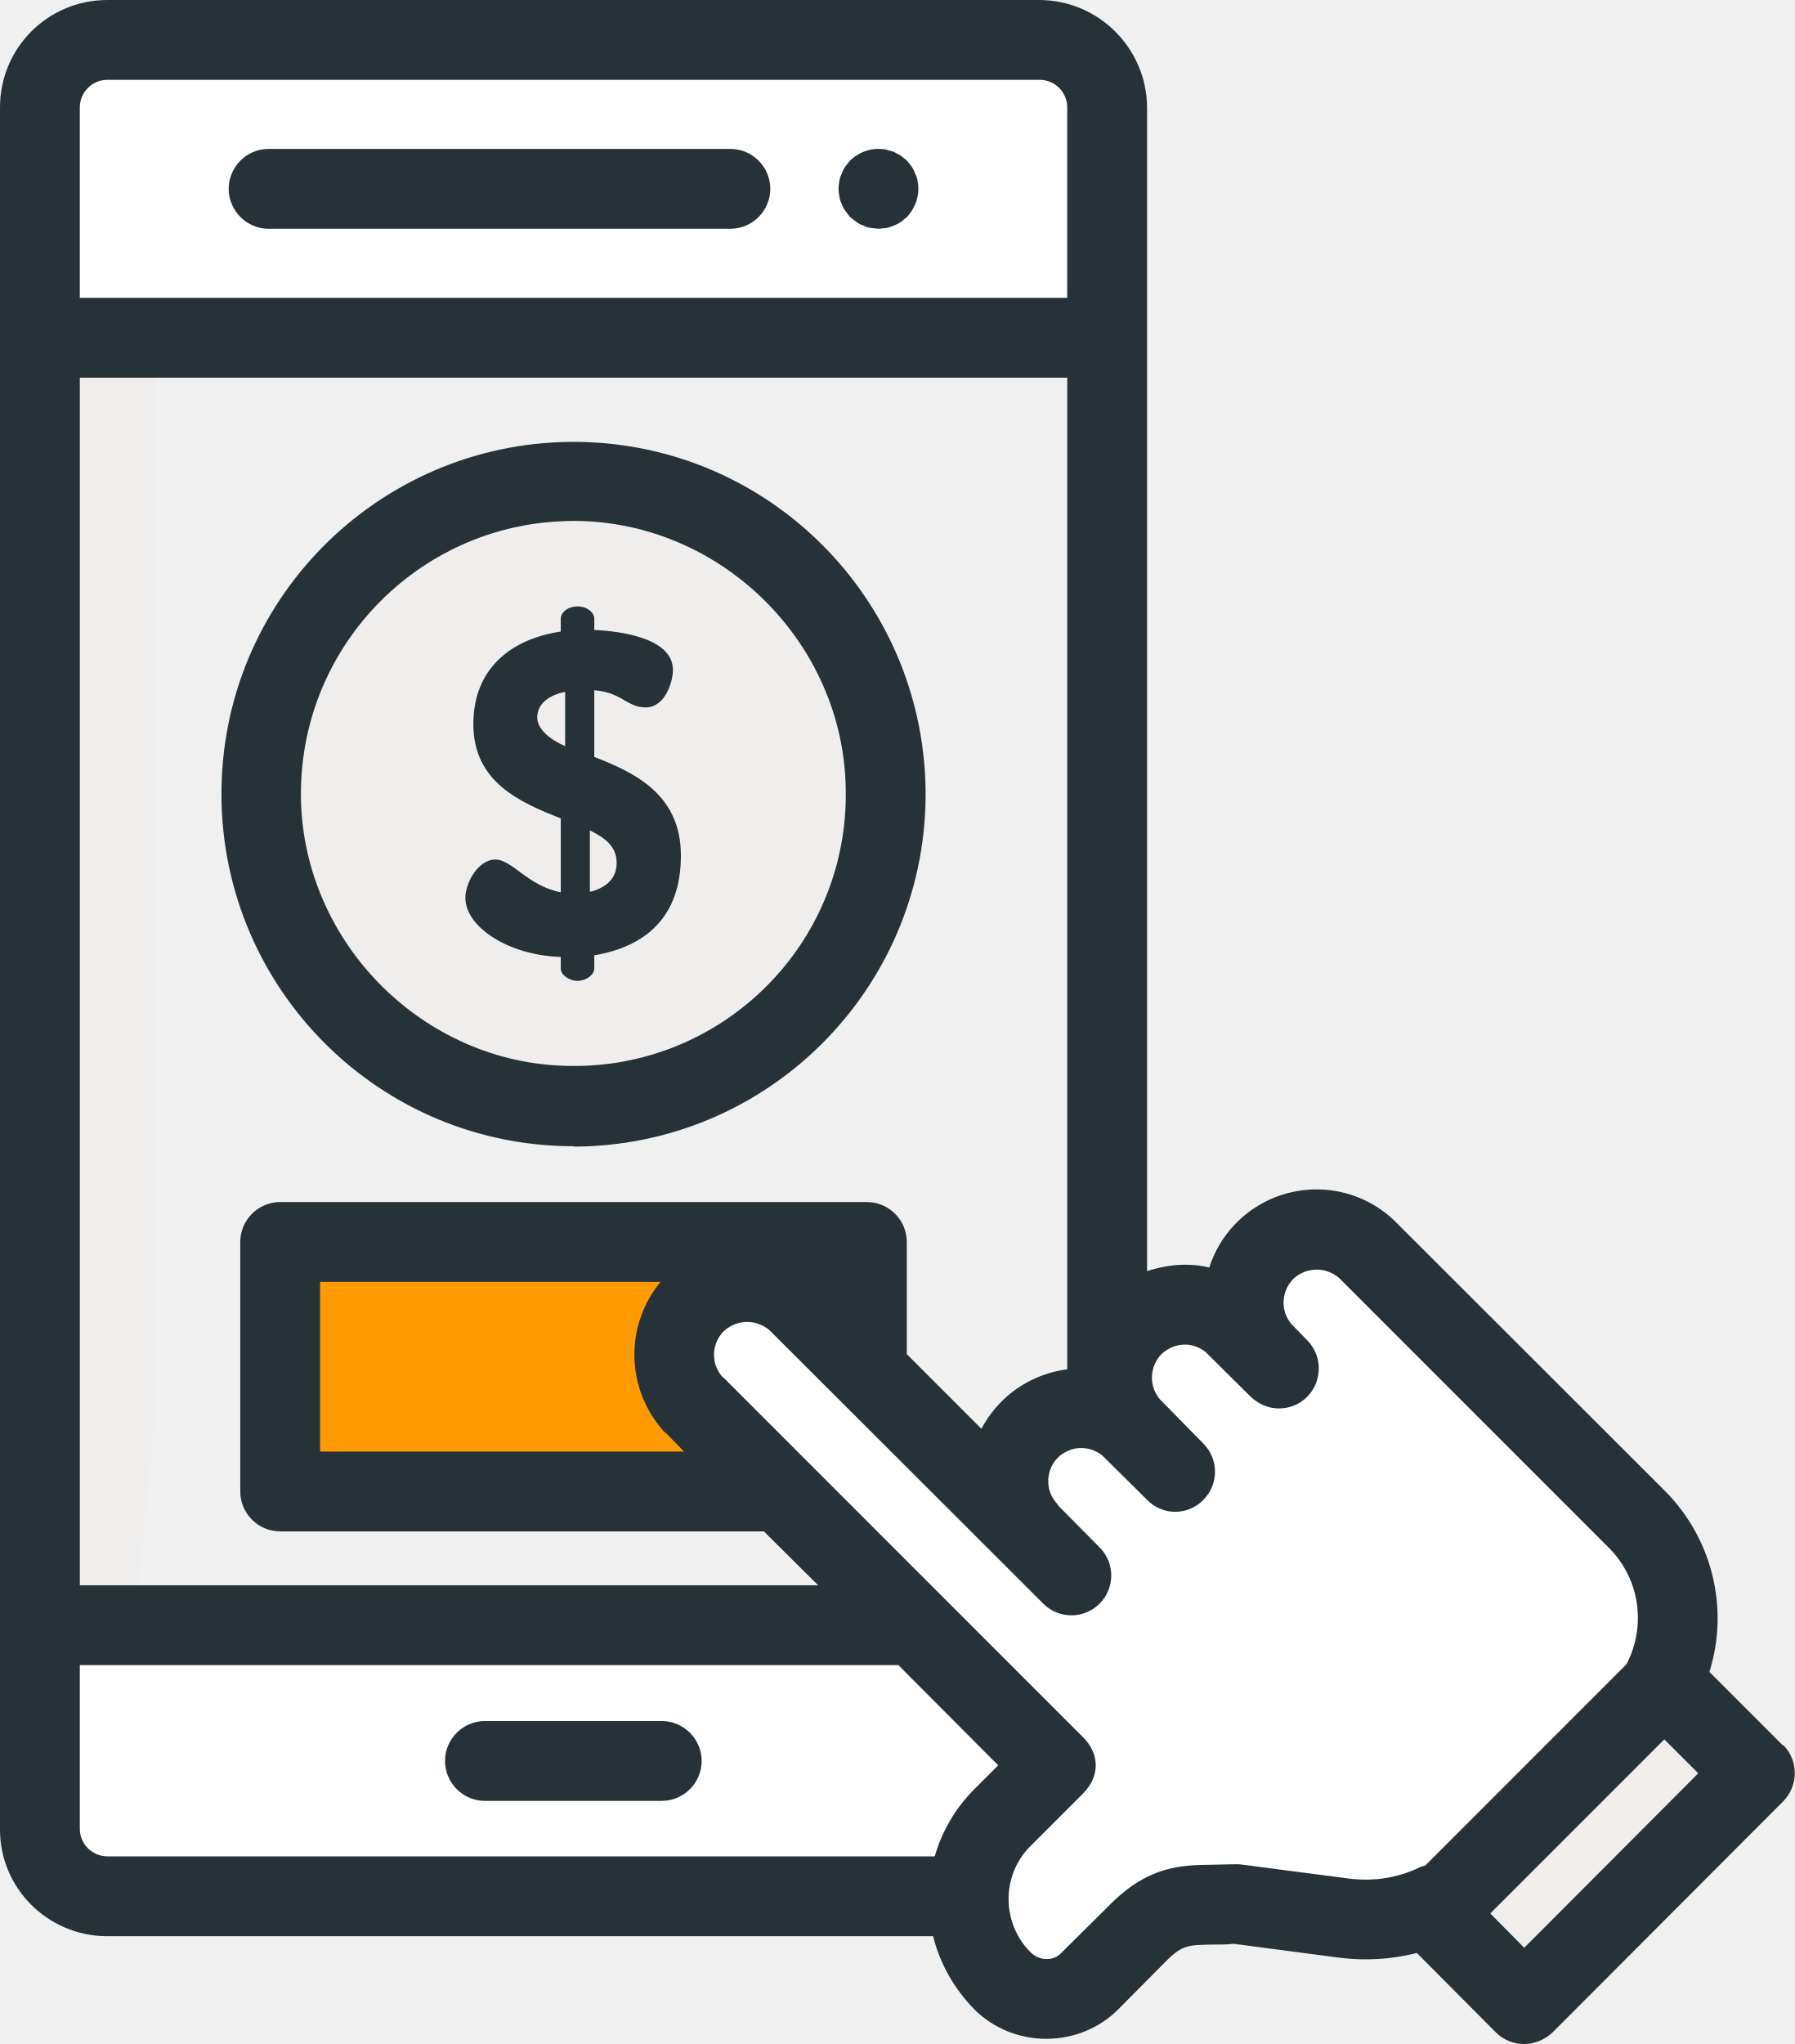
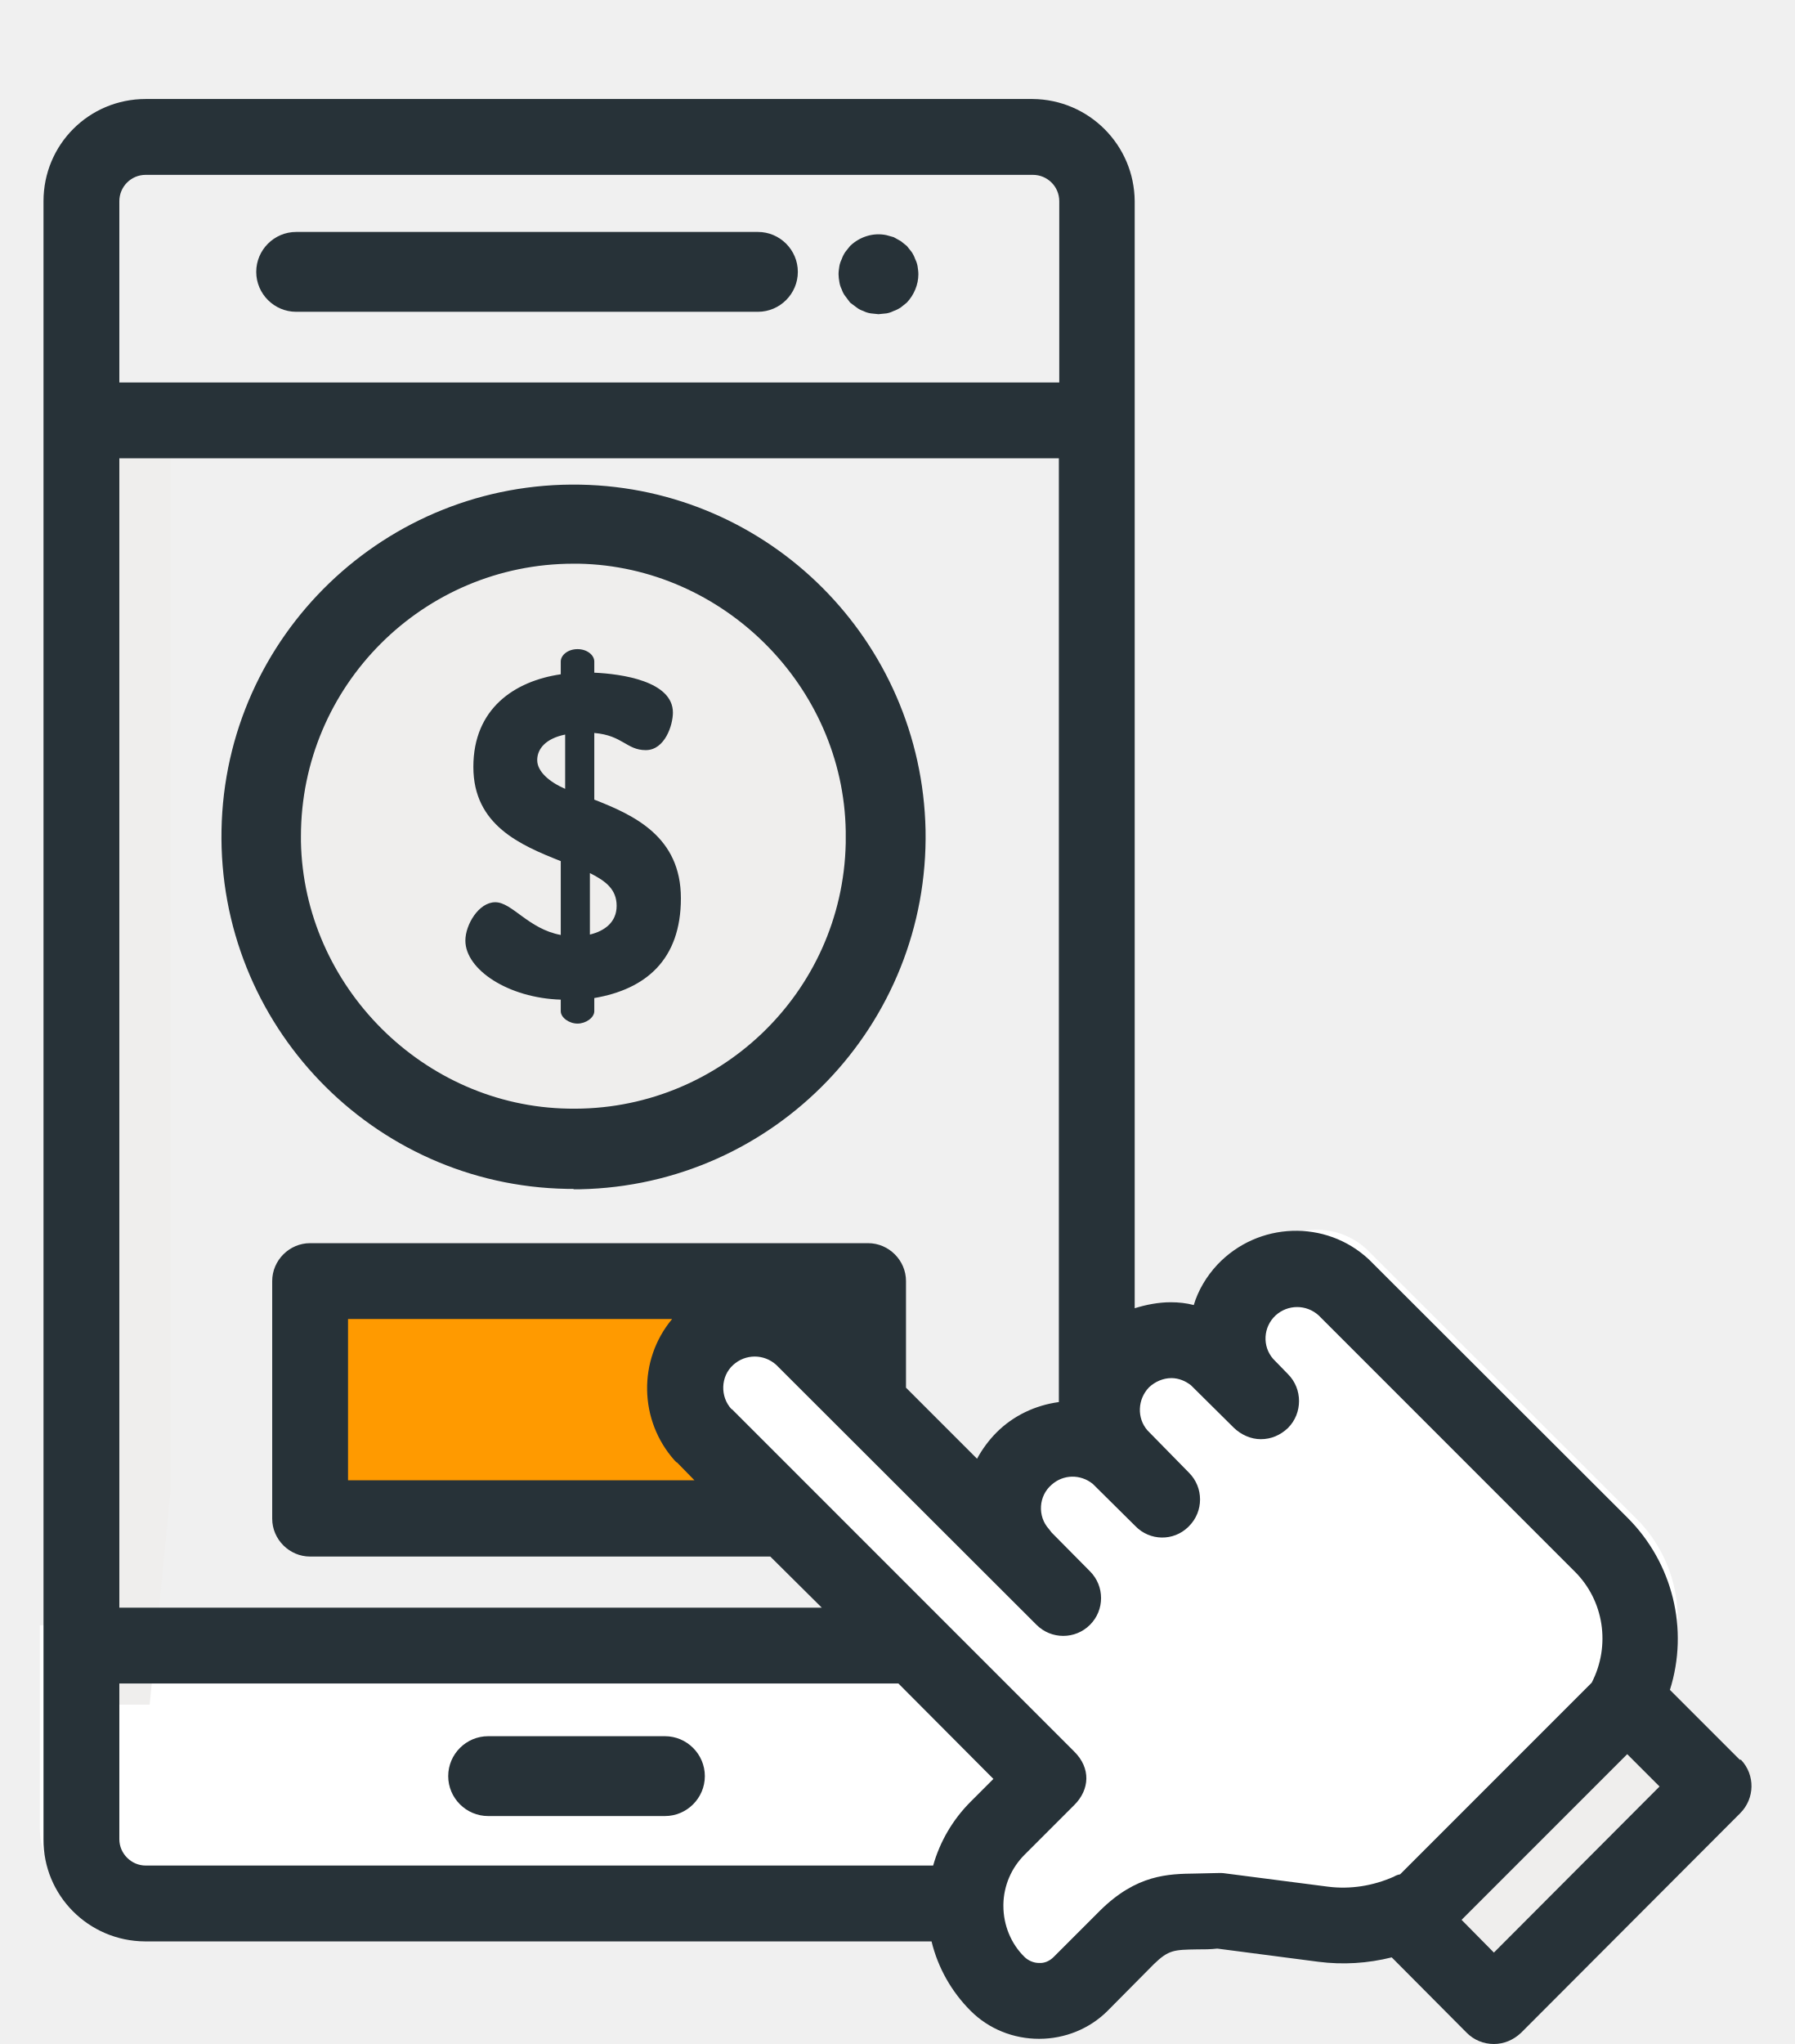
<svg xmlns="http://www.w3.org/2000/svg" version="1.1" id="Capa_1" x="0px" y="0px" viewBox="0 0 449.7 512" style="enable-background:new 0 0 449.7 512;" xml:space="preserve">
  <style type="text/css">
	.st0{fill:#FFFFFF;}
	.st1{fill:#EFEEED;}
	.st2{fill:#FF9A00;}
	.st3{fill:#273238;}
</style>
  <path class="st0" d="M264.3,442.1l-35.1-35H10v51c-0.1,9.3,7.4,16.8,16.7,16.9c0.1,0,0.1,0,0.2,0h215.8" />
-   <polyline class="st1" points="38.9,353.9 38.9,84.6 10,84.6 10,407.1 33.7,407.1 " />
-   <polyline class="st2" points="217.2,342.4 217.2,311.1 70.2,311.1 70.2,373.6 194.6,373.6 " />
+   <polyline class="st1" points="42.7,373.8 42.7,104.5 13.8,104.5 13.8,427 37.5,427 " />
+   <polyline class="st2" points="221.8,346.7 221.8,315.4 74.8,315.4 74.8,377.9 199.2,377.9 " />
  <path class="st0" d="M415.6,423c8-13.8,5.7-31.2-5.5-42.5l-67.7-67.6c-7.1-6.5-18-6.5-25.1,0.1c-7.1,6.7-7.7,17.8-1.3,25.2l-7.1-7  c-3.4-2.8-7.6-4.4-12-4.4c-10.1,0-18.3,8.1-18.4,18.2c0,4.4,1.6,8.7,4.5,12.1h-0.1c-7.5-6.8-19.1-6.2-25.8,1.3  c-6.3,7-6.3,17.6,0,24.6H257l-0.4-0.3L199.8,326c-7.1-6.5-18-6.5-25.1,0c-7.3,6.9-7.8,18.4-0.9,25.8h0.1l90.4,90.2l-13.1,13.1  c-11.3,11.3-11.3,29.7,0,41c6.1,6,15.8,6,21.9,0l12.2-12.1c8.6-8.6,14.3-6.4,24.1-7.1l27.6,3.6c7.7,1,15.6-0.2,22.7-3.5l0.9,0.9  L415.6,423L415.6,423z" />
-   <rect x="358.6" y="445.8" transform="matrix(0.7071 -0.7071 0.7071 0.7071 -209.571 417.7461)" class="st1" width="81.7" height="32.1" />
-   <path class="st0" d="M277.4,84.6H10V26.9C10,17.6,17.6,10,26.9,10h233.6c9.3,0,16.9,7.6,16.9,16.9V84.6z" />
-   <path class="st3" d="M446.7,437.2l-18.4-18.4c5-16,0.7-33.4-11.1-45.3l-68.1-68c-11.4-10.6-29.2-10-39.9,1.4c-2.8,3-5,6.7-6.2,10.6  c-2-0.5-4-0.7-6.1-0.7c-3.2,0-6.4,0.6-9.5,1.6V26.9C287.3,12.1,275.3,0.1,260.5,0H26.9C12,0,0,12,0,26.9v431.2  c-0.1,14.8,11.9,26.8,26.7,26.9c0.1,0,0.1,0,0.2,0h206.9c1.7,6.9,5.3,13.2,10.3,18.3c4.8,4.8,11.3,7.4,18,7.4h0.1  c6.7,0,13.2-2.6,18-7.4l12.2-12.3c3.9-3.8,5.4-3.8,11.3-3.9c1.8,0,3.6,0,5.4-0.2l26.6,3.5c6.5,0.8,13,0.4,19.3-1.2l19.8,19.9  c1.9,1.9,4.4,2.9,7.1,2.9c2.6,0,5.2-1.1,7.1-2.9l57.7-57.8c3.9-3.9,4-10.1,0.2-14.1C446.8,437.2,446.8,437.2,446.7,437.2z M251,351  c-2,2-3.8,4.4-5.1,6.9l-18.7-18.7v-28.1c0-5.5-4.5-10-10-10h-147c-5.5,0-10,4.5-10,10v62.5c0,5.5,4.5,10,10,10h121.2l13.6,13.5H20  V94.6h247.4V343C261.2,343.8,255.4,346.6,251,351z M166.2,358.4l0.5,0.5h0.1l4.6,4.7H80.2v-42.5h85.3  C156.5,332,156.8,347.8,166.2,358.4L166.2,358.4z M20,26.9c0-3.8,3.1-6.9,6.9-6.9h233.6c3.8,0,6.9,3.1,6.9,6.9v47.7H20V26.9z   M20,458.1v-41h205.1l25,25.1l-6,6c-4.7,4.7-8.1,10.5-9.9,16.8H26.9C23.1,465,20,461.9,20,458.1z M338.3,470.6l-27.6-3.6  c-0.7-0.1-5.6,0.1-7.2,0.1c-7.3,0.1-15.6,0.2-25.2,9.8L266,489.1c-1,1.1-2.4,1.7-3.9,1.6l0,0c-1.4,0-2.8-0.6-3.8-1.6  c-3.6-3.5-5.6-8.4-5.6-13.4v-0.4l0,0c0.1-4.9,2.1-9.6,5.6-13l13.1-13.1c4-4,4.4-9.7-0.1-14.1L181.2,345h-0.1  c-3.1-3.3-2.9-8.6,0.4-11.7c3.3-2.9,8.1-2.9,11.4,0l68.5,68.4c3.9,3.9,10.2,3.9,14.1,0c3.9-3.9,3.9-10.2,0-14.1l-10.1-10.2l-0.7-0.9  c-3-3.4-2.7-8.7,0.7-11.7c3.1-2.7,7.6-2.8,10.8-0.2l11.2,11.1c3.8,3.9,10,4,13.9,0.2c0.1-0.1,0.2-0.2,0.2-0.2  c3.9-3.9,3.9-10.2,0-14.1l-10.9-11.1c-2.8-3.3-2.6-8.2,0.4-11.3c1.6-1.5,3.7-2.4,5.9-2.4c1.9,0,3.7,0.7,5.2,1.9l11.3,11.2  c1.9,1.8,4.4,2.9,7,2.9c2.7,0,5.2-1,7.1-2.9c3.9-3.9,3.9-10.3,0-14.2l-3.9-4c-2.9-3.4-2.6-8.4,0.6-11.5c3.3-2.9,8.1-2.9,11.4,0  l67.4,67.4c7.8,7.7,9.6,19.6,4.5,29.3l-50.4,50.4c-0.6,0.1-1.2,0.3-1.7,0.6C350.1,470.4,344.1,471.3,338.3,470.6z M381.9,487.9  l-8.5-8.6l43.6-43.6l8.5,8.5L381.9,487.9z" />
-   <path class="st3" d="M165.8,451.1h-44.3c-5.5,0-10-4.5-10-10s4.5-10,10-10h44.3c5.5,0,10,4.5,10,10S171.3,451.1,165.8,451.1z" />
-   <path class="st3" d="M220.1,57.3l-1.9-0.2c-0.7-0.1-1.3-0.3-1.9-0.6c-0.6-0.2-1.2-0.5-1.7-0.9l-1.6-1.2l-1.2-1.6  c-0.4-0.5-0.7-1.1-0.9-1.7c-0.3-0.6-0.5-1.2-0.6-1.9c-0.1-0.6-0.2-1.3-0.2-1.9c0-0.7,0.1-1.3,0.2-2c0.1-0.6,0.3-1.2,0.6-1.8  c0.2-0.6,0.5-1.2,0.9-1.8l1.2-1.5c2.4-2.3,5.8-3.4,9.1-2.7l1.8,0.5l1.8,1c0.5,0.4,1,0.8,1.5,1.2c0.4,0.5,0.8,1,1.2,1.5  c0.4,0.6,0.7,1.2,0.9,1.8c0.3,0.6,0.5,1.2,0.6,1.8c0.1,0.7,0.2,1.3,0.2,2c0,2.6-1.1,5.2-2.9,7.1l-1.5,1.2c-0.6,0.4-1.2,0.7-1.8,0.9  c-0.6,0.3-1.2,0.5-1.8,0.6L220.1,57.3z" />
-   <path class="st3" d="M183,57.3H67.3c-5.5,0-10-4.5-10-10s4.5-10,10-10H183c5.5,0,10,4.5,10,10S188.5,57.3,183,57.3z" />
-   <path class="st1" d="M221.9,197.3c0.9,43.1-33.3,78.8-76.5,79.7c-1.1,0-2.2,0-3.2,0c-41.9-0.7-76-34.9-76.8-76.7  c-0.8-43.3,33.7-79,77-79.8c0.9,0,1.9,0,2.8,0C187,121.3,221.2,155.4,221.9,197.3z" />
-   <path class="st3" d="M143.7,287.1H142c-48.7-0.9-87.4-41.2-86.5-89.9s41.2-87.4,89.9-86.5c47.4,0.9,85.5,39.1,86.5,86.5l0,0  c0.9,48.8-37.8,89-86.6,90c-0.5,0-1.1,0-1.6,0L143.7,287.1z M143.7,130.5c-37.7,0-68.3,30.6-68.3,68.3c0,0.4,0,0.9,0,1.3  c0.7,36.2,30.7,66.3,67,66.9c37.5,0.8,68.7-28.9,69.5-66.5c0-1,0-2,0-3l0,0c-0.6-36.3-30.7-66.3-66.9-67H143.7z" />
-   <path class="st3" d="M140.5,239.7c-13.1-0.4-23.9-7.5-23.9-14.8c0-3.9,3.3-9.6,7.5-9.6s8.3,6.7,16.4,8.2V205  c-10.1-4-21.9-9-21.9-23.6s10.3-21.5,21.9-23.2V155c0-1.6,1.8-3.1,4.2-3.1s4.2,1.5,4.2,3.1v2.8c6.8,0.3,19.7,2.1,19.7,10  c0,3.1-2,9.4-6.8,9.4s-5.8-3.7-12.9-4.3v16.7c10,3.9,21.7,9.3,21.7,24.7s-8.8,22.8-21.7,25v3.3c0,1.6-2.1,3.1-4.2,3.1  s-4.2-1.5-4.2-3.1V239.7z M141.6,186.9v-13.6c-4.9,1-7,3.6-7,6.4S137.5,185.1,141.6,186.9z M147.8,208v15.4c3.7-0.9,6.7-3.1,6.7-7.2  S151.8,210,147.8,208z" />
+   <rect x="358.6" y="445.8" transform="matrix(0.7071 -0.7071 0.7071 0.7071 -209.5934 417.7351)" class="st1" width="81.7" height="32.1" />
+   <path class="st3" d="M435.9,440.8l-17.5-17.5c4.8-15.2,0.7-31.8-10.6-43.1l-64.8-64.7c-10.8-10.1-27.8-9.5-38,1.3  c-2.7,2.9-4.8,6.4-5.9,10.1c-1.9-0.5-3.8-0.7-5.8-0.7c-3,0-6.1,0.6-9,1.5V50.4c-0.1-14.1-11.5-25.5-25.6-25.6H36.5  c-14.2,0-25.6,11.4-25.6,25.6v410.3c-0.1,14.1,11.3,25.5,25.4,25.6c0.1,0,0.1,0,0.2,0h196.9c1.6,6.6,5,12.6,9.8,17.4  c4.6,4.6,10.8,7,17.1,7h0.1c6.4,0,12.6-2.5,17.1-7l11.6-11.7c3.7-3.6,5.1-3.6,10.8-3.7c1.7,0,3.4,0,5.1-0.2l25.3,3.3  c6.2,0.8,12.4,0.4,18.4-1.1l18.8,18.9c1.8,1.8,4.2,2.8,6.8,2.8c2.5,0,4.9-1,6.8-2.8l54.9-55c3.7-3.7,3.8-9.6,0.2-13.4  C436,440.8,436,440.8,435.9,440.8z M249.7,358.8c-1.9,1.9-3.6,4.2-4.9,6.6l-17.8-17.8v-26.7c0-5.2-4.3-9.5-9.5-9.5H77.7  c-5.2,0-9.5,4.3-9.5,9.5v59.5c0,5.2,4.3,9.5,9.5,9.5H193l12.9,12.8h-176V114.8h235.4v236.4C259.4,352,253.9,354.6,249.7,358.8z   M169,365.8l0.5,0.5h0.1l4.4,4.5H87.2v-40.4h81.2C159.8,340.7,160.1,355.8,169,365.8L169,365.8z M29.9,50.4c0-3.6,2.9-6.6,6.6-6.6  h222.3c3.6,0,6.6,2.9,6.6,6.6v45.4H29.9V50.4z M29.9,460.7v-39h195.2l23.8,23.9l-5.7,5.7c-4.5,4.5-7.7,10-9.4,16H36.5  C32.9,467.3,29.9,464.3,29.9,460.7z M332.8,472.6l-26.3-3.4c-0.7-0.1-5.3,0.1-6.9,0.1c-6.9,0.1-14.8,0.2-24,9.3L264,490.2  c-1,1-2.3,1.6-3.7,1.5l0,0c-1.3,0-2.7-0.6-3.6-1.5c-3.4-3.3-5.3-8-5.3-12.8v-0.4l0,0c0.1-4.7,2-9.1,5.3-12.4l12.5-12.5  c3.8-3.8,4.2-9.2-0.1-13.4l-85.7-85.7h-0.1c-2.9-3.1-2.8-8.2,0.4-11.1c3.1-2.8,7.7-2.8,10.8,0l65.2,65.1c3.7,3.7,9.7,3.7,13.4,0  c3.7-3.7,3.7-9.7,0-13.4l-9.6-9.7l-0.7-0.9c-2.9-3.2-2.6-8.3,0.7-11.1c2.9-2.6,7.2-2.7,10.3-0.2l10.7,10.6c3.6,3.7,9.5,3.8,13.2,0.2  c0.1-0.1,0.2-0.2,0.2-0.2c3.7-3.7,3.7-9.7,0-13.4l-10.4-10.6c-2.7-3.1-2.5-7.8,0.4-10.8c1.5-1.4,3.5-2.3,5.6-2.3  c1.8,0,3.5,0.7,4.9,1.8l10.8,10.7c1.8,1.7,4.2,2.8,6.7,2.8c2.6,0,4.9-1,6.8-2.8c3.7-3.7,3.7-9.8,0-13.5l-3.7-3.8  c-2.8-3.2-2.5-8,0.6-10.9c3.1-2.8,7.7-2.8,10.8,0l64.1,64.1c7.4,7.3,9.1,18.6,4.3,27.9l-48,48c-0.6,0.1-1.1,0.3-1.6,0.6  C344,472.4,338.3,473.3,332.8,472.6z M374.3,489.1l-8.1-8.2l41.5-41.5l8.1,8.1L374.3,489.1z" />
+   <path class="st3" d="M166.6,454.9h-44.3c-5.5,0-10-4.5-10-10s4.5-10,10-10h44.3c5.5,0,10,4.5,10,10S172.1,454.9,166.6,454.9z" />
+   <path class="st3" d="M220.1,78.7l-1.9-0.2c-0.7-0.1-1.3-0.3-1.9-0.6c-0.6-0.2-1.2-0.5-1.7-0.9l-1.6-1.2l-1.2-1.6  c-0.4-0.5-0.7-1.1-0.9-1.7c-0.3-0.6-0.5-1.2-0.6-1.9c-0.1-0.6-0.2-1.3-0.2-1.9c0-0.7,0.1-1.3,0.2-2c0.1-0.6,0.3-1.2,0.6-1.8  c0.2-0.6,0.5-1.2,0.9-1.8l1.2-1.5c2.4-2.3,5.8-3.4,9.1-2.7l1.8,0.5l1.8,1c0.5,0.4,1,0.8,1.5,1.2c0.4,0.5,0.8,1,1.2,1.5  c0.4,0.6,0.7,1.2,0.9,1.8c0.3,0.6,0.5,1.2,0.6,1.8c0.1,0.7,0.2,1.3,0.2,2c0,2.6-1.1,5.2-2.9,7.1l-1.5,1.2c-0.6,0.4-1.2,0.7-1.8,0.9  c-0.6,0.3-1.2,0.5-1.8,0.6L220.1,78.7z" />
+   <path class="st3" d="M189.9,78.1H74.2c-5.5,0-10-4.5-10-10s4.5-10,10-10h115.7c5.5,0,10,4.5,10,10S195.4,78.1,189.9,78.1z" />
+   <path class="st1" d="M221.9,208c0.9,43.1-33.3,78.8-76.5,79.7c-1.1,0-2.2,0-3.2,0c-41.9-0.7-76-34.9-76.8-76.7  c-0.8-43.3,33.7-79,77-79.8c0.9,0,1.9,0,2.8,0C187,132,221.2,166.1,221.9,208z" />
+   <path class="st3" d="M143.7,297.8H142c-48.7-0.9-87.4-41.2-86.5-89.9s41.2-87.4,89.9-86.5c47.4,0.9,85.5,39.1,86.5,86.5l0,0  c0.9,48.8-37.8,89-86.6,90c-0.5,0-1.1,0-1.6,0L143.7,297.8z M143.7,141.2c-37.7,0-68.3,30.6-68.3,68.3c0,0.4,0,0.9,0,1.3  c0.7,36.2,30.7,66.3,67,66.9c37.5,0.8,68.7-28.9,69.5-66.5c0-1,0-2,0-3l0,0c-0.6-36.3-30.7-66.3-66.9-67H143.7z" />
+   <path class="st3" d="M140.5,250.4c-13.1-0.4-23.9-7.5-23.9-14.8c0-3.9,3.3-9.6,7.5-9.6c4.2,0,8.3,6.7,16.4,8.2v-18.5  c-10.1-4-21.9-9-21.9-23.6s10.3-21.5,21.9-23.2v-3.2c0-1.6,1.8-3.1,4.2-3.1s4.2,1.5,4.2,3.1v2.8c6.8,0.3,19.7,2.1,19.7,10  c0,3.1-2,9.4-6.8,9.4s-5.8-3.7-12.9-4.3v16.7c10,3.9,21.7,9.3,21.7,24.7s-8.8,22.8-21.7,25v3.3c0,1.6-2.1,3.1-4.2,3.1  s-4.2-1.5-4.2-3.1V250.4z M141.6,197.6V184c-4.9,1-7,3.6-7,6.4S137.5,195.8,141.6,197.6z M147.8,218.7v15.4c3.7-0.9,6.7-3.1,6.7-7.2  S151.8,220.7,147.8,218.7z" />
</svg>
